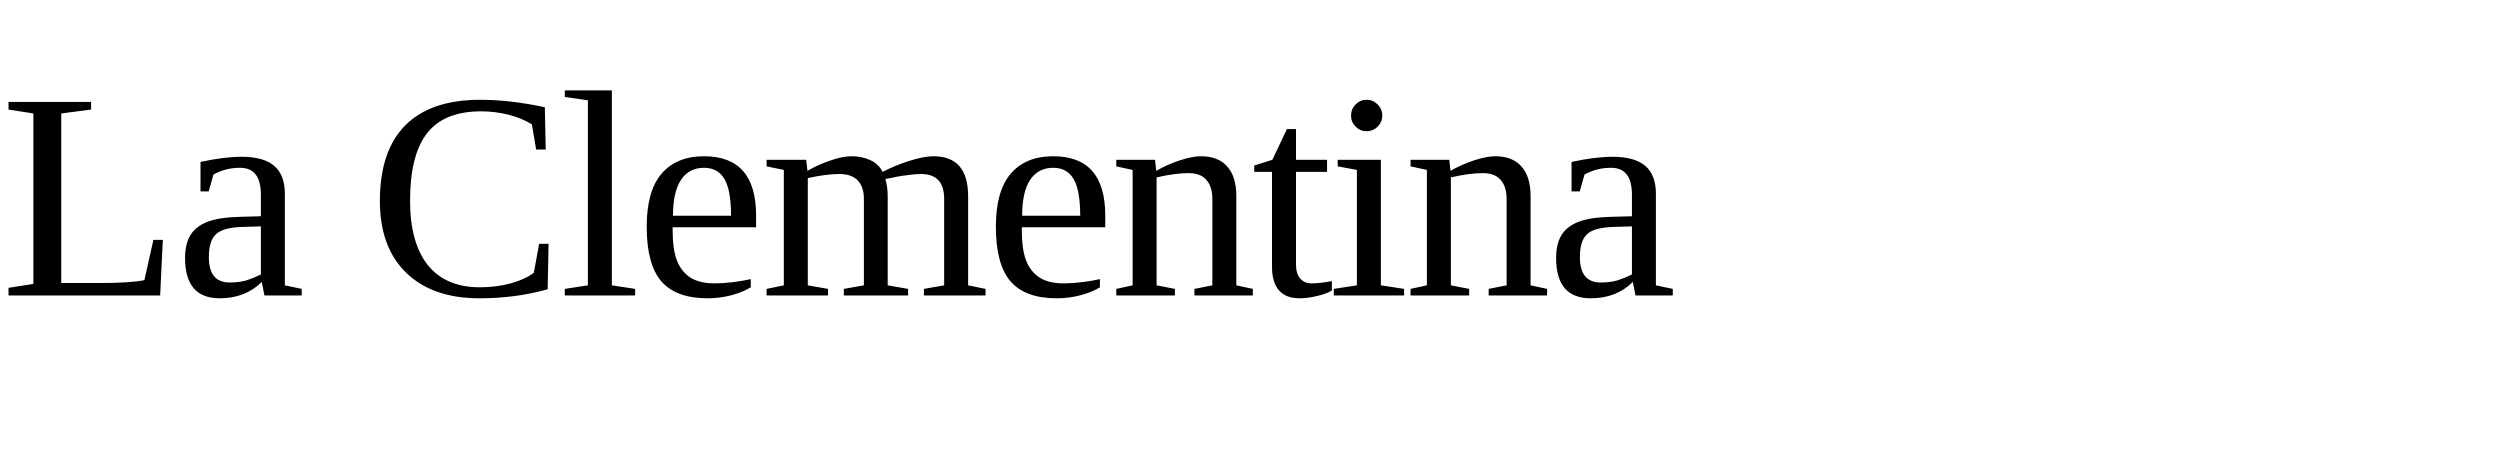
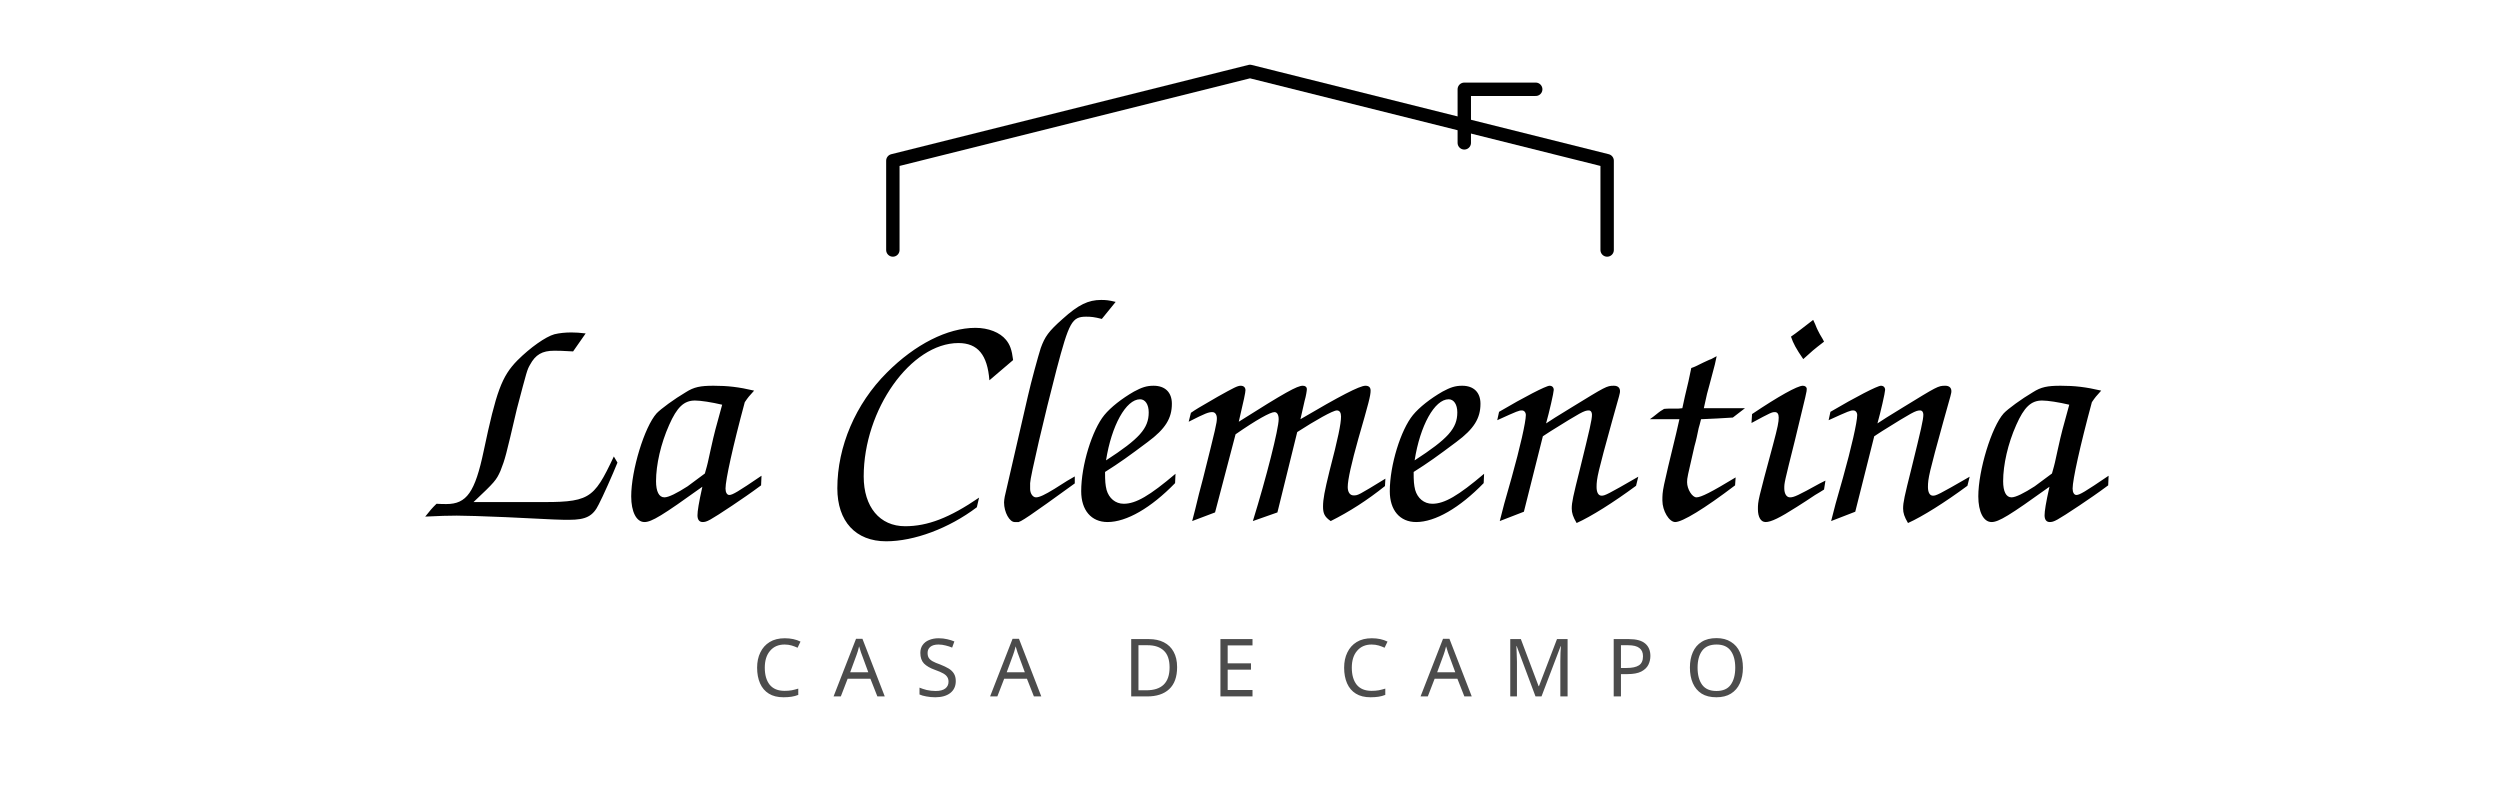
- <svg xmlns="http://www.w3.org/2000/svg" viewBox="0 0 220 40" fill="none" role="img" aria-label="La Clementina">
-   <text x="0" y="26" font-family="Georgia, 'Times New Roman', serif" font-size="26" font-weight="500" letter-spacing="-0.02em" fill="currentColor">La Clementina</text>
+ <svg xmlns="http://www.w3.org/2000/svg" viewBox="0 0 280 90" fill="none" role="img" aria-label="La Clementina">
+   <path d="M100 28 V18 L140 8 L180 18 V28" stroke="currentColor" stroke-width="1.5" stroke-linejoin="round" stroke-linecap="round" />
+   <path d="M164 16 V10 H172" stroke="currentColor" stroke-width="1.5" stroke-linecap="round" stroke-linejoin="round" />
+   <text x="140" y="58" text-anchor="middle" font-family="'Great Vibes', Georgia, cursive" font-size="36" fill="currentColor">La Clementina</text>
+   <text x="140" y="78" text-anchor="middle" font-family="system-ui, sans-serif" font-size="9" letter-spacing="0.38em" fill="currentColor" opacity="0.7">CASA DE CAMPO</text>
</svg>
